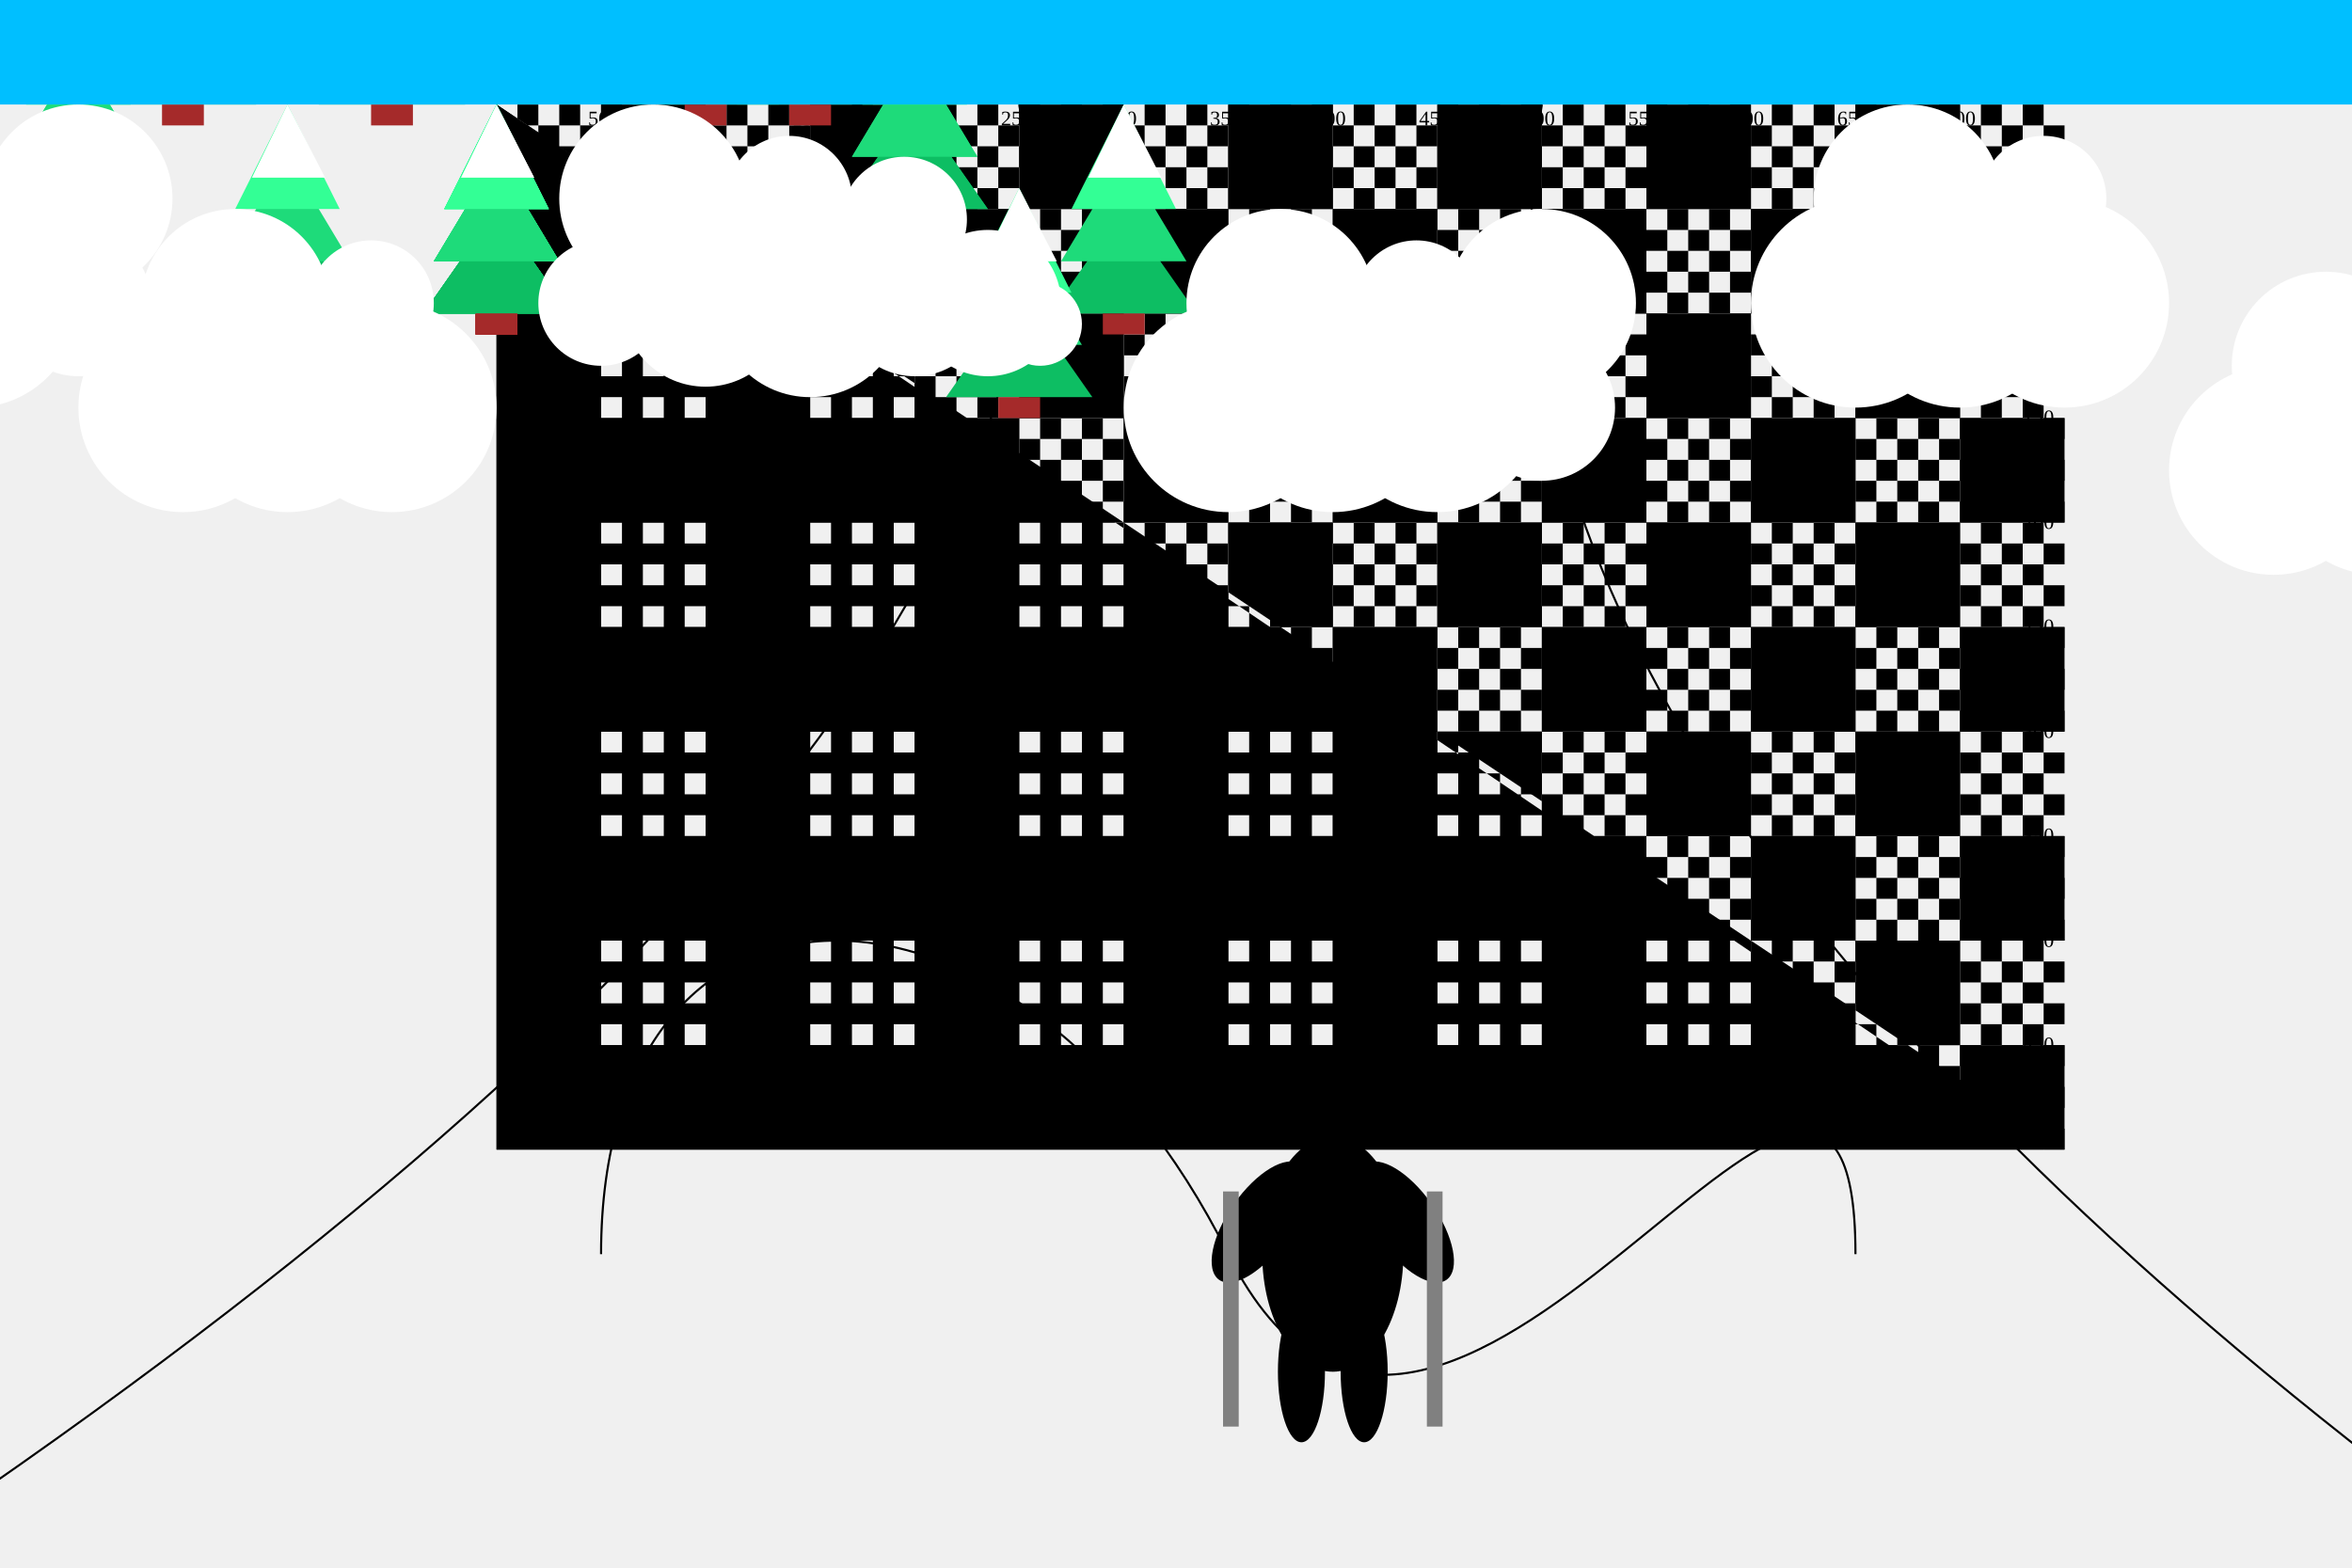
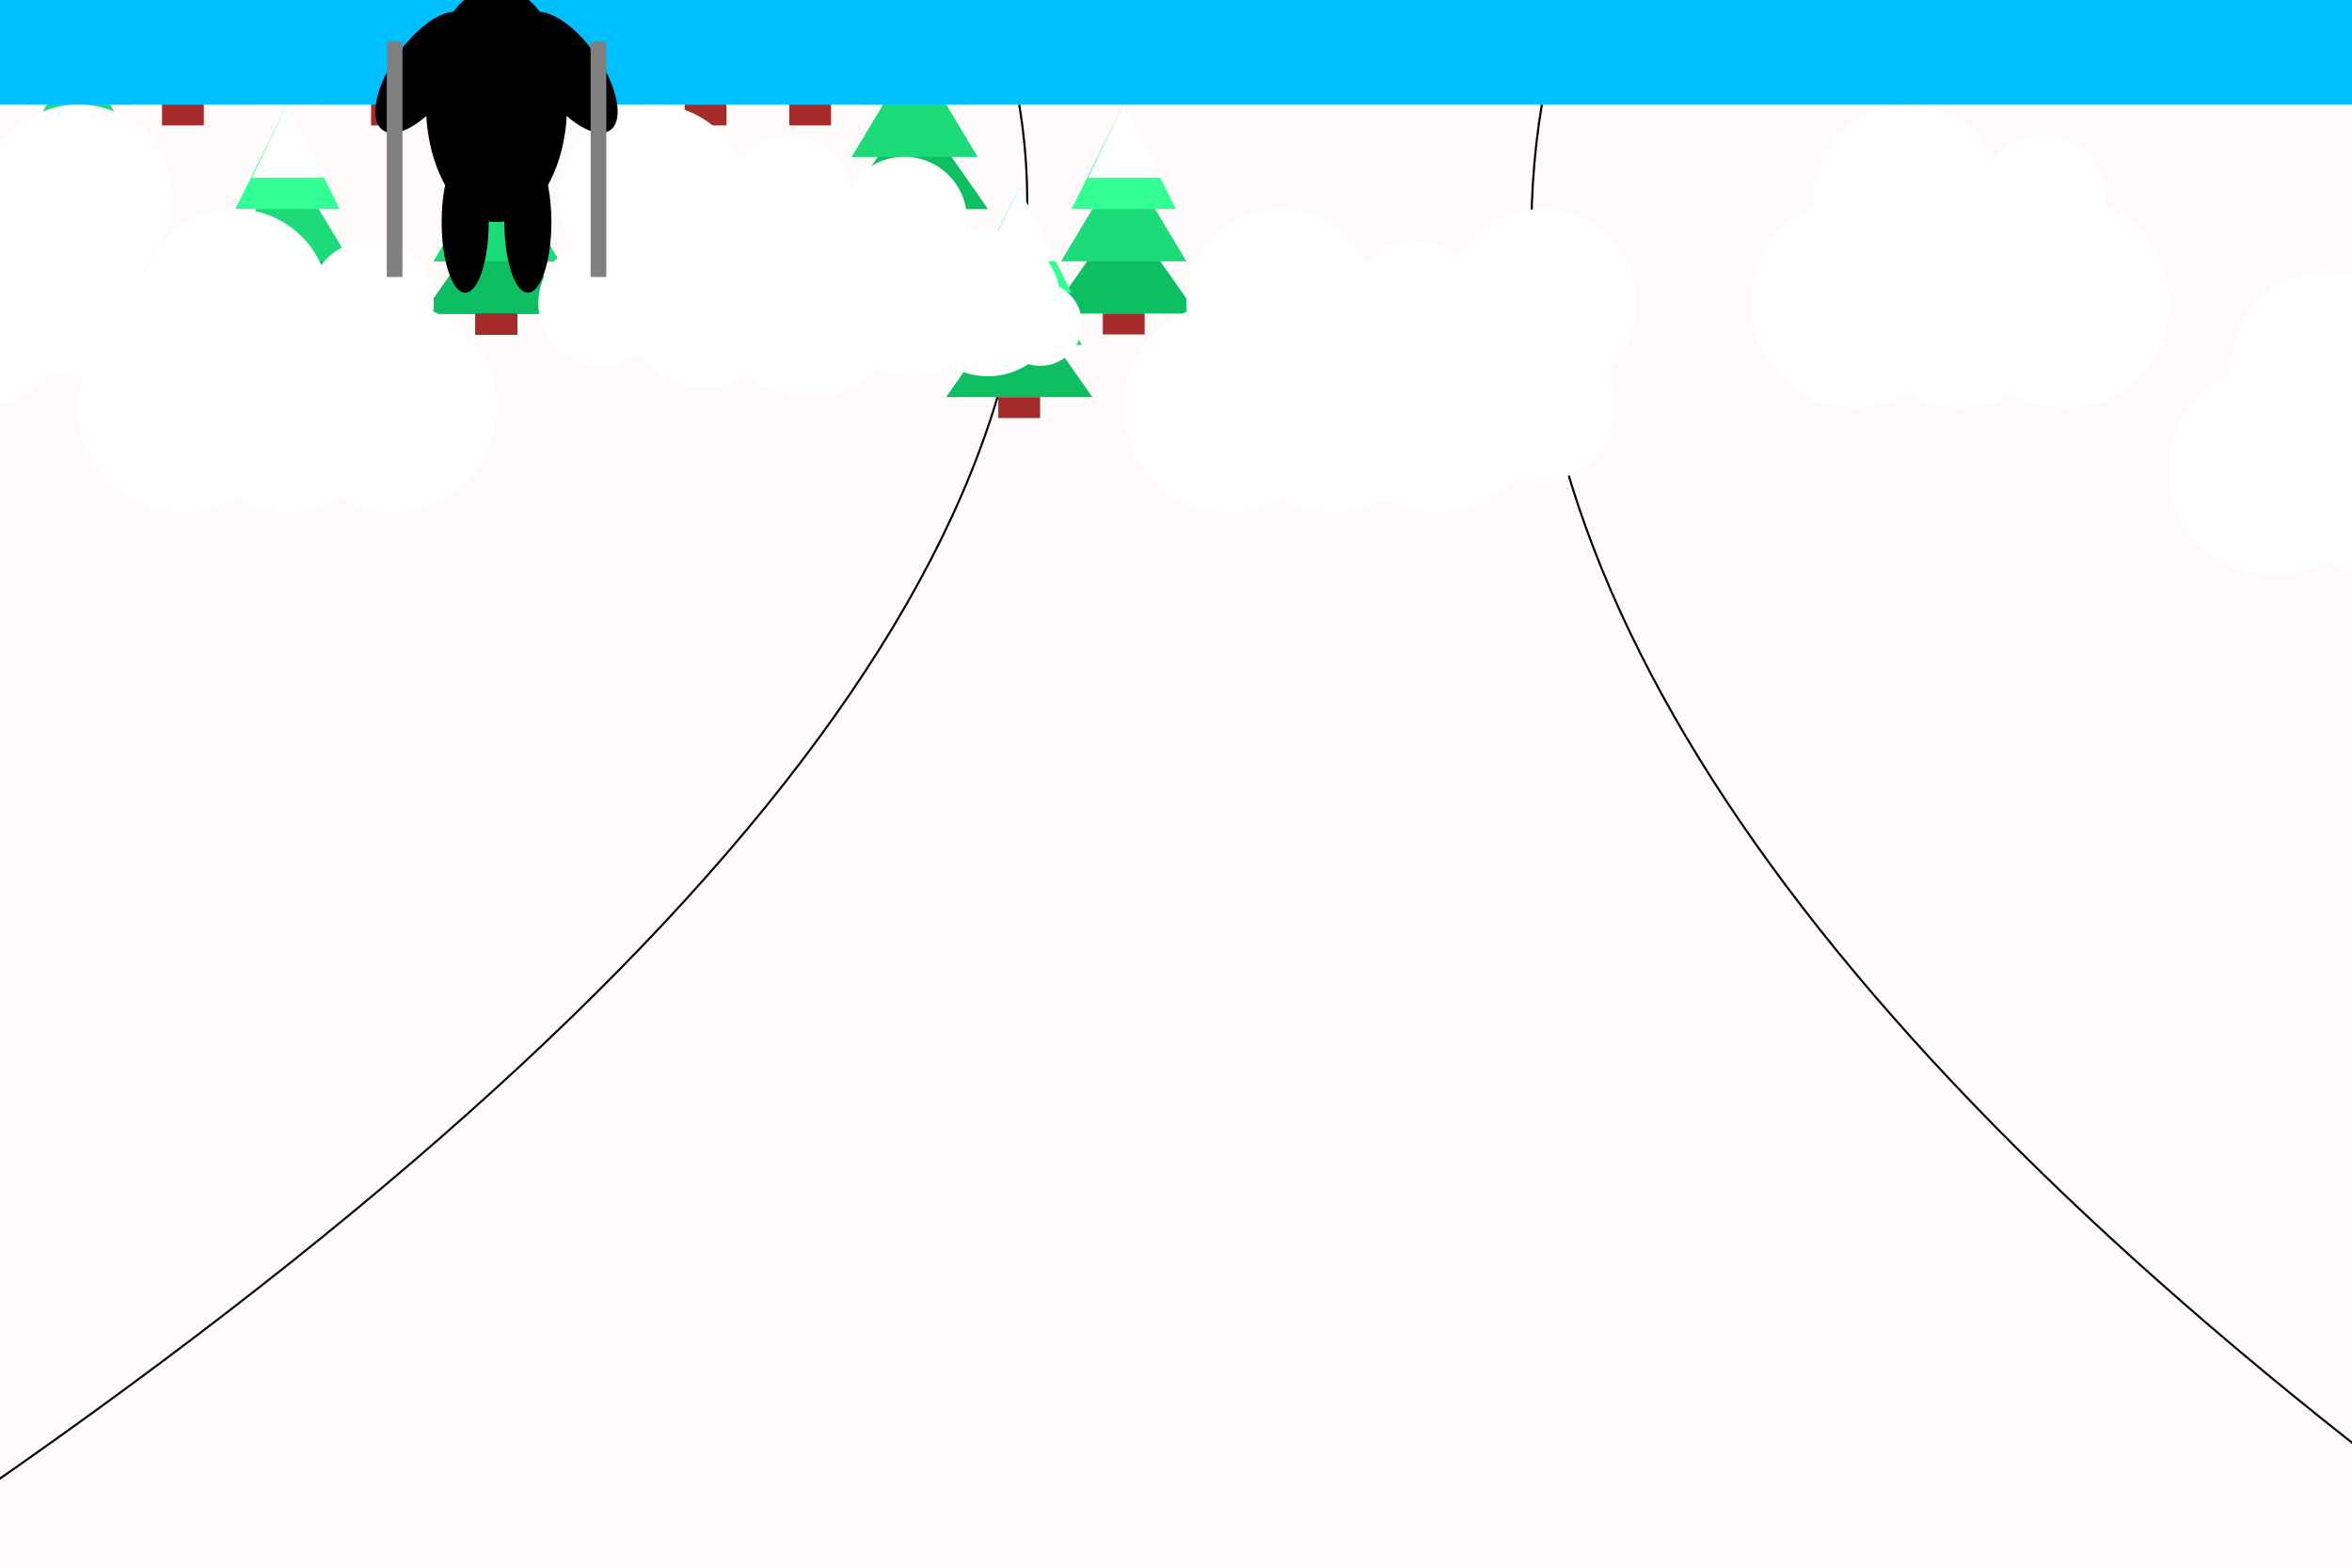
<svg xmlns="http://www.w3.org/2000/svg" xmlns:xlink="http://www.w3.org/1999/xlink" width="750" height="500" viewBox="-50 -50 750 750">
  <path class="thin" style="stroke-opacity:0.2" d="M0,0 h750v10h-750v10h750v10h-750v10 h750v10h-750v10h750v10h-750v10 h750v10h-750v10h750v10h-750v10 h750v10h-750v10h750v10h-750v10 h750v10h-750v10h750v10h-750v10 h750v10h-750v10h750v10h-750v10 h750v10h-750v10h750v10h-750v10 h750v10h-750v10h750v10h-750v10 h750v10h-750v10h750v10h-750v10 h750v10h-750v10h750v10h-750v10 h750v10h-750v10h750v10h-750v10 h750v10h-750v10h750v10h-750v10 h750v10h-750v10 h750v-500h-750v500 h10v-500h10v500h10v-500h10v500 h10v-500h10v500h10v-500h10v500 h10v-500h10v500h10v-500h10v500 h10v-500h10v500h10v-500h10v500 h10v-500h10v500h10v-500h10v500 h10v-500h10v500h10v-500h10v500 h10v-500h10v500h10v-500h10v500 h10v-500h10v500h10v-500h10v500 h10v-500h10v500h10v-500h10v500 h10v-500h10v500h10v-500h10v500 h10v-500h10v500h10v-500h10v500 h10v-500h10v500h10v-500h10v500 h10v-500h10v500h10v-500h10v500 h10v-500h10v500h10v-500h10v500 h10v-500h10v500h10v-500h10v500 h10v-500h10v500h10v-500h10v500 h10v-500h10v500h10v-500h10v500 h10v-500h10v500h10v-500h10v500 h10v-500h10v500" />
  <path class="outline" style="stroke-opacity:0.2" d="M0,0 h750v50h-750v50h750v50h-750v50 h750v50h-750v50h750v50h-750v50 h750v50h-750v50 h750v-500h-750v500 h50v-500h50v500h50v-500h50v500 h50v-500h50v500h50v-500h50v500 h50v-500h50v500h50v-500h50v500 h50v-500h50v500h50 " />
  <text x="0" style="text-anchor:middle;font-size:10px">
    <tspan x="50" y="10">50</tspan>
    <tspan x="100" y="10">100</tspan>
    <tspan x="150" y="10">150</tspan>
    <tspan x="200" y="10">200</tspan>
    <tspan x="250" y="10">250</tspan>
    <tspan x="300" y="10">300</tspan>
    <tspan x="350" y="10">350</tspan>
    <tspan x="400" y="10">400</tspan>
    <tspan x="450" y="10">450</tspan>
    <tspan x="500" y="10">500</tspan>
    <tspan x="550" y="10">550</tspan>
    <tspan x="600" y="10">600</tspan>
    <tspan x="650" y="10">650</tspan>
    <tspan x="700" y="10">700</tspan>
  </text>
  <text style="text-anchor:start;font-size:10px">
    <tspan x="730" y="53">50</tspan>
    <tspan x="730" y="103">100</tspan>
    <tspan x="730" y="153">150</tspan>
    <tspan x="730" y="203">200</tspan>
    <tspan x="730" y="253">250</tspan>
    <tspan x="730" y="303">300</tspan>
    <tspan x="730" y="353">350</tspan>
    <tspan x="730" y="403">400</tspan>
    <tspan x="730" y="453">450</tspan>
  </text>
  <defs>
    <g id="background">
-       <rect x="-400" y="-400" width="1500" height="1500" fill="cornsilk" />
+       <rect x="-400" y="-400" width="1500" height="1500" fill="snow" />
    </g>
    <g id="sky">
      <rect x="-400" y="-200" width="1500" height="200" fill="deepskyblue">
        <animate attributeName="height" from="200" to="2000" begin="2s" dur="8s" fill="freeze" />
      </rect>
    </g>
    <g id="tree" transform="translate(-100,-50)">
      <polygon points="100,100 65,150 135,150" fill="#0DBE63" />
      <polygon points="100,75 70,125 130,125" fill="#1EDB7A" />
      <polygon points="100,50 75,100 125,100" fill="#33FF95" />
      <rect x="90" y="150" width="20" height="10" fill="brown" />
    </g>
    <g id="snowyTree">
      <polygon points="100,100 65,150 135,150" fill="#0DBE63" />
      <polygon points="100,75 70,125 130,125" fill="#1EDB7A" />
      <polygon points="100,50 75,100 125,100" fill="#33FF95" />
      <rect x="90" y="150" width="20" height="10" fill="brown" />
      <polygon points="100,50 83,85 118,85" fill="white" />
    </g>
    <g id="cloud3" transform="translate(0,-105)">
      <circle cx="75" cy="150" r="45" fill="white" />
      <circle cx="140" cy="150" r="30" fill="white" />
      <circle cx="50" cy="200" r="30" fill="white" />
      <circle cx="100" cy="200" r="40" fill="white" />
      <circle cx="150" cy="200" r="45" fill="white" />
      <circle cx="195" cy="160" r="30" fill="white" />
      <circle cx="200" cy="200" r="35" fill="white" />
      <circle cx="235" cy="200" r="35" fill="white" />
      <circle cx="260" cy="210" r="20" fill="white" />
    </g>
    <g id="cloud2" transform="translate(0,-105)">
      <circle cx="75" cy="150" r="45" fill="white" />
      <circle cx="140" cy="150" r="30" fill="white" />
      <circle cx="50" cy="200" r="50" fill="white" />
      <circle cx="100" cy="200" r="50" fill="white" />
      <circle cx="150" cy="200" r="50" fill="white" />
      <circle cx="200" cy="150" r="45" fill="white" />
      <circle cx="200" cy="200" r="35" fill="white" />
    </g>
    <g id="cloud" transform="translate(0,-105)">
      <circle cx="75" cy="150" r="45" fill="white" />
      <circle cx="140" cy="150" r="30" fill="white" />
      <circle cx="50" cy="200" r="50" fill="white" />
      <circle cx="100" cy="200" r="50" fill="white" />
      <circle cx="150" cy="200" r="50" fill="white" />
    </g>
    <g id="personWithoutSticks">
      <ellipse rx="45" ry="75" />
      <circle cx="0" cy="-90" r="30" />
      <ellipse cx="-20" cy="75" rx="15" ry="45" />
      <ellipse cx="20" cy="75" rx="15" ry="45" />
      <ellipse cx="50" cy="-10" rx="20" ry="45" transform="rotate(-145)" />
      <ellipse cx="-50" cy="-10" rx="20" ry="45" transform="rotate(145)" />
    </g>
    <g id="sticks">
      <rect x="60" y="-40" width="10" height="150" fill="grey" />
      <rect x="-70" y="-40" width="10" height="150" fill="grey" />
    </g>
-     <g id="person" transform="translate(400,550), scale(0.75)">
+     <g id="person" transform="scale(0.75)">
      <use xlink:href="#personWithoutSticks" />
      <use xlink:href="#sticks" />
    </g>
-     <g id="pathPerson" transform="translate(-50,150)">
-       <path d="M100,400 C100,200 300,200 400,400 S700,200 700,400" fill="none" stroke="black" />
-     </g>
+     <path id="pathPerson" d="M50,550 C50,450 250,350 350,550 S650,350 650,550" fill="none" stroke="black" />
    <g id="rampe">
      <path d="M250,0 Q 300,300 -300,700" fill="none" stroke="black" />
      <path d="M500,0 Q 450,300 900,650" fill="none" stroke="black" />
    </g>
    <path id="pathTreesLeft" d="M200,0 Q 250,300 -600,500" fill="none" stroke="black" />
    <path id="pathTreesRight" d="M550,0 Q 500,300 1350,500" fill="none" stroke="black" />
    <g id="growingMovingTreesLeft">
      <use xlink:href="#tree" />
      <use xlink:href="#snowyTree" transform="translate(-200,-50)" />
      <use xlink:href="#tree" transform="translate(-100,-150)" />
      <animateMotion fill="none" stroke="black" begin="0s" dur="4s" repeatCount="indefinite">
        <mpath xlink:href="#pathTreesLeft" />
      </animateMotion>
      <animateTransform attributeName="transform" type="scale" from="1 1" to="2 2" begin="0s" dur="4s" repeatCount="indefinite" />
    </g>
    <g id="growingMovingTreesLeft2">
      <use xlink:href="#tree" />
      <use xlink:href="#tree" transform="translate(-200,-50)" />
      <use xlink:href="#snowyTree" transform="translate(-150,-150)" />
      <animateMotion fill="none" stroke="black" begin="1.5s" dur="4s" repeatCount="indefinite">
        <mpath xlink:href="#pathTreesLeft" />
      </animateMotion>
      <set attributeType="CSS" attributeName="visibility" to="hidden" begin="0s" dur="1.5s" />
      <animateTransform attributeName="transform" type="scale" from="1 1" to="2 2" begin="1.5s" dur="4s" repeatCount="indefinite" />
    </g>
    <g id="growingMovingTreesLeft3">
      <use xlink:href="#snowyTree" transform="translate(-100,-50)" />
      <use xlink:href="#tree" transform="translate(-200,-50)" />
      <use xlink:href="#tree" transform="translate(-150,-100)" />
      <use xlink:href="#snowyTree" transform="translate(-150,-250)" />
      <animateMotion fill="none" stroke="black" begin="3s" dur="4s" repeatCount="indefinite">
        <mpath xlink:href="#pathTreesLeft" />
      </animateMotion>
      <set attributeType="CSS" attributeName="visibility" to="hidden" begin="0s" dur="3s" />
      <animateTransform attributeName="transform" type="scale" from="1 1" to="2 2" begin="3s" dur="4s" repeatCount="indefinite" />
    </g>
    <g id="growingMovingTreesRight">
      <use xlink:href="#tree" />
      <use xlink:href="#snowyTree" transform="translate(200,-50)" />
      <use xlink:href="#tree" transform="translate(100,-100)" />
      <animateMotion fill="none" stroke="black" begin="0s" dur="4s" repeatCount="indefinite">
        <mpath xlink:href="#pathTreesRight" />
      </animateMotion>
      <animateTransform attributeName="transform" type="scale" from="1 1" to="2 2" begin="0s" dur="4s" repeatCount="indefinite" />
    </g>
    <g id="growingMovingTreesRight2">
      <use xlink:href="#tree" />
      <use xlink:href="#tree" transform="translate(200,-50)" />
      <use xlink:href="#snowyTree" transform="translate(150,-10)" />
      <animateMotion fill="none" stroke="black" begin="1.5s" dur="4s" repeatCount="indefinite">
        <mpath xlink:href="#pathTreesRight" />
      </animateMotion>
      <set attributeType="CSS" attributeName="visibility" to="hidden" begin="0s" dur="1.5s" />
      <animateTransform attributeName="transform" type="scale" from="1 1" to="2 2" begin="1.5s" dur="4s" repeatCount="indefinite" />
    </g>
    <g id="growingMovingTreesRight3">
      <use xlink:href="#snowyTree" transform="translate(-100,-50)" />
      <use xlink:href="#tree" transform="translate(200,-50)" />
      <use xlink:href="#tree" transform="translate(150,-100)" />
      <use xlink:href="#snowyTree" transform="translate(150,-200)" />
      <animateMotion fill="none" stroke="black" begin="3s" dur="4s" repeatCount="indefinite">
        <mpath xlink:href="#pathTreesRight" />
      </animateMotion>
      <set attributeType="CSS" attributeName="visibility" to="hidden" begin="0s" dur="3s" />
      <animateTransform attributeName="transform" type="scale" from="1 1" to="2 2" begin="3s" dur="4s" repeatCount="indefinite" />
    </g>
    <g id="movingClouds" transform="transform(-400,-200)">
      <use x="-400" y="0" xlink:href="#cloud2" />
      <use x="-200" y="50" xlink:href="#cloud" />
      <use xlink:href="#cloud3" />
      <use x="300" y="50" xlink:href="#cloud2" />
      <use x="600" y="0" xlink:href="#cloud" />
      <use x="800" y="80" xlink:href="#cloud2" />
      <use x="1050" xlink:href="#cloud3" />
      <use x="1350" y="80" xlink:href="#cloud" />
    </g>
    <g id="cloudsAnimation">
      <use xlink:href="#movingClouds" />
      <set attributeType="CSS" attributeName="visibility" to="hidden" begin="0s" dur="2s" />
      <animate attributeType="CSS" attributeName="opacity" from="0" to="1" begin="2s" dur="3s" fill="freeze" />
      <animateTransform attributeName="transform" type="scale" from="1 1" to="15 15" begin="5s" dur="5s" fill="freeze" />
      <animate attributeType="CSS" attributeName="opacity" from="1" to="0" begin="6s" dur="2s" fill="freeze" />
    </g>
    <g id="personMoving">
      <use xlink:href="#person" />
-       <animateMotion fill="none" stroke="black" dur="4s" repeatCount="indefinite">
+       <animateMotion calcMode="linear" keyTimes="0;0.5;1" keyPoints="0;1;0" dur="8s" repeatCount="indefinite">
        <mpath xlink:href="#pathPerson" />
      </animateMotion>
    </g>
  </defs>
+   <use xlink:href="#background" />
  <use xlink:href="#rampe" />
  <use xlink:href="#growingMovingTreesLeft" />
  <use xlink:href="#growingMovingTreesLeft2" />
  <use xlink:href="#growingMovingTreesLeft3" />
  <use xlink:href="#growingMovingTreesRight" />
  <use xlink:href="#growingMovingTreesRight2" />
  <use xlink:href="#growingMovingTreesRight3" />
  <use xlink:href="#sky" />
  <use xlink:href="#cloudsAnimation" />
-   <use xlink:href="#pathPerson" />
  <use xlink:href="#personMoving" />
</svg>
